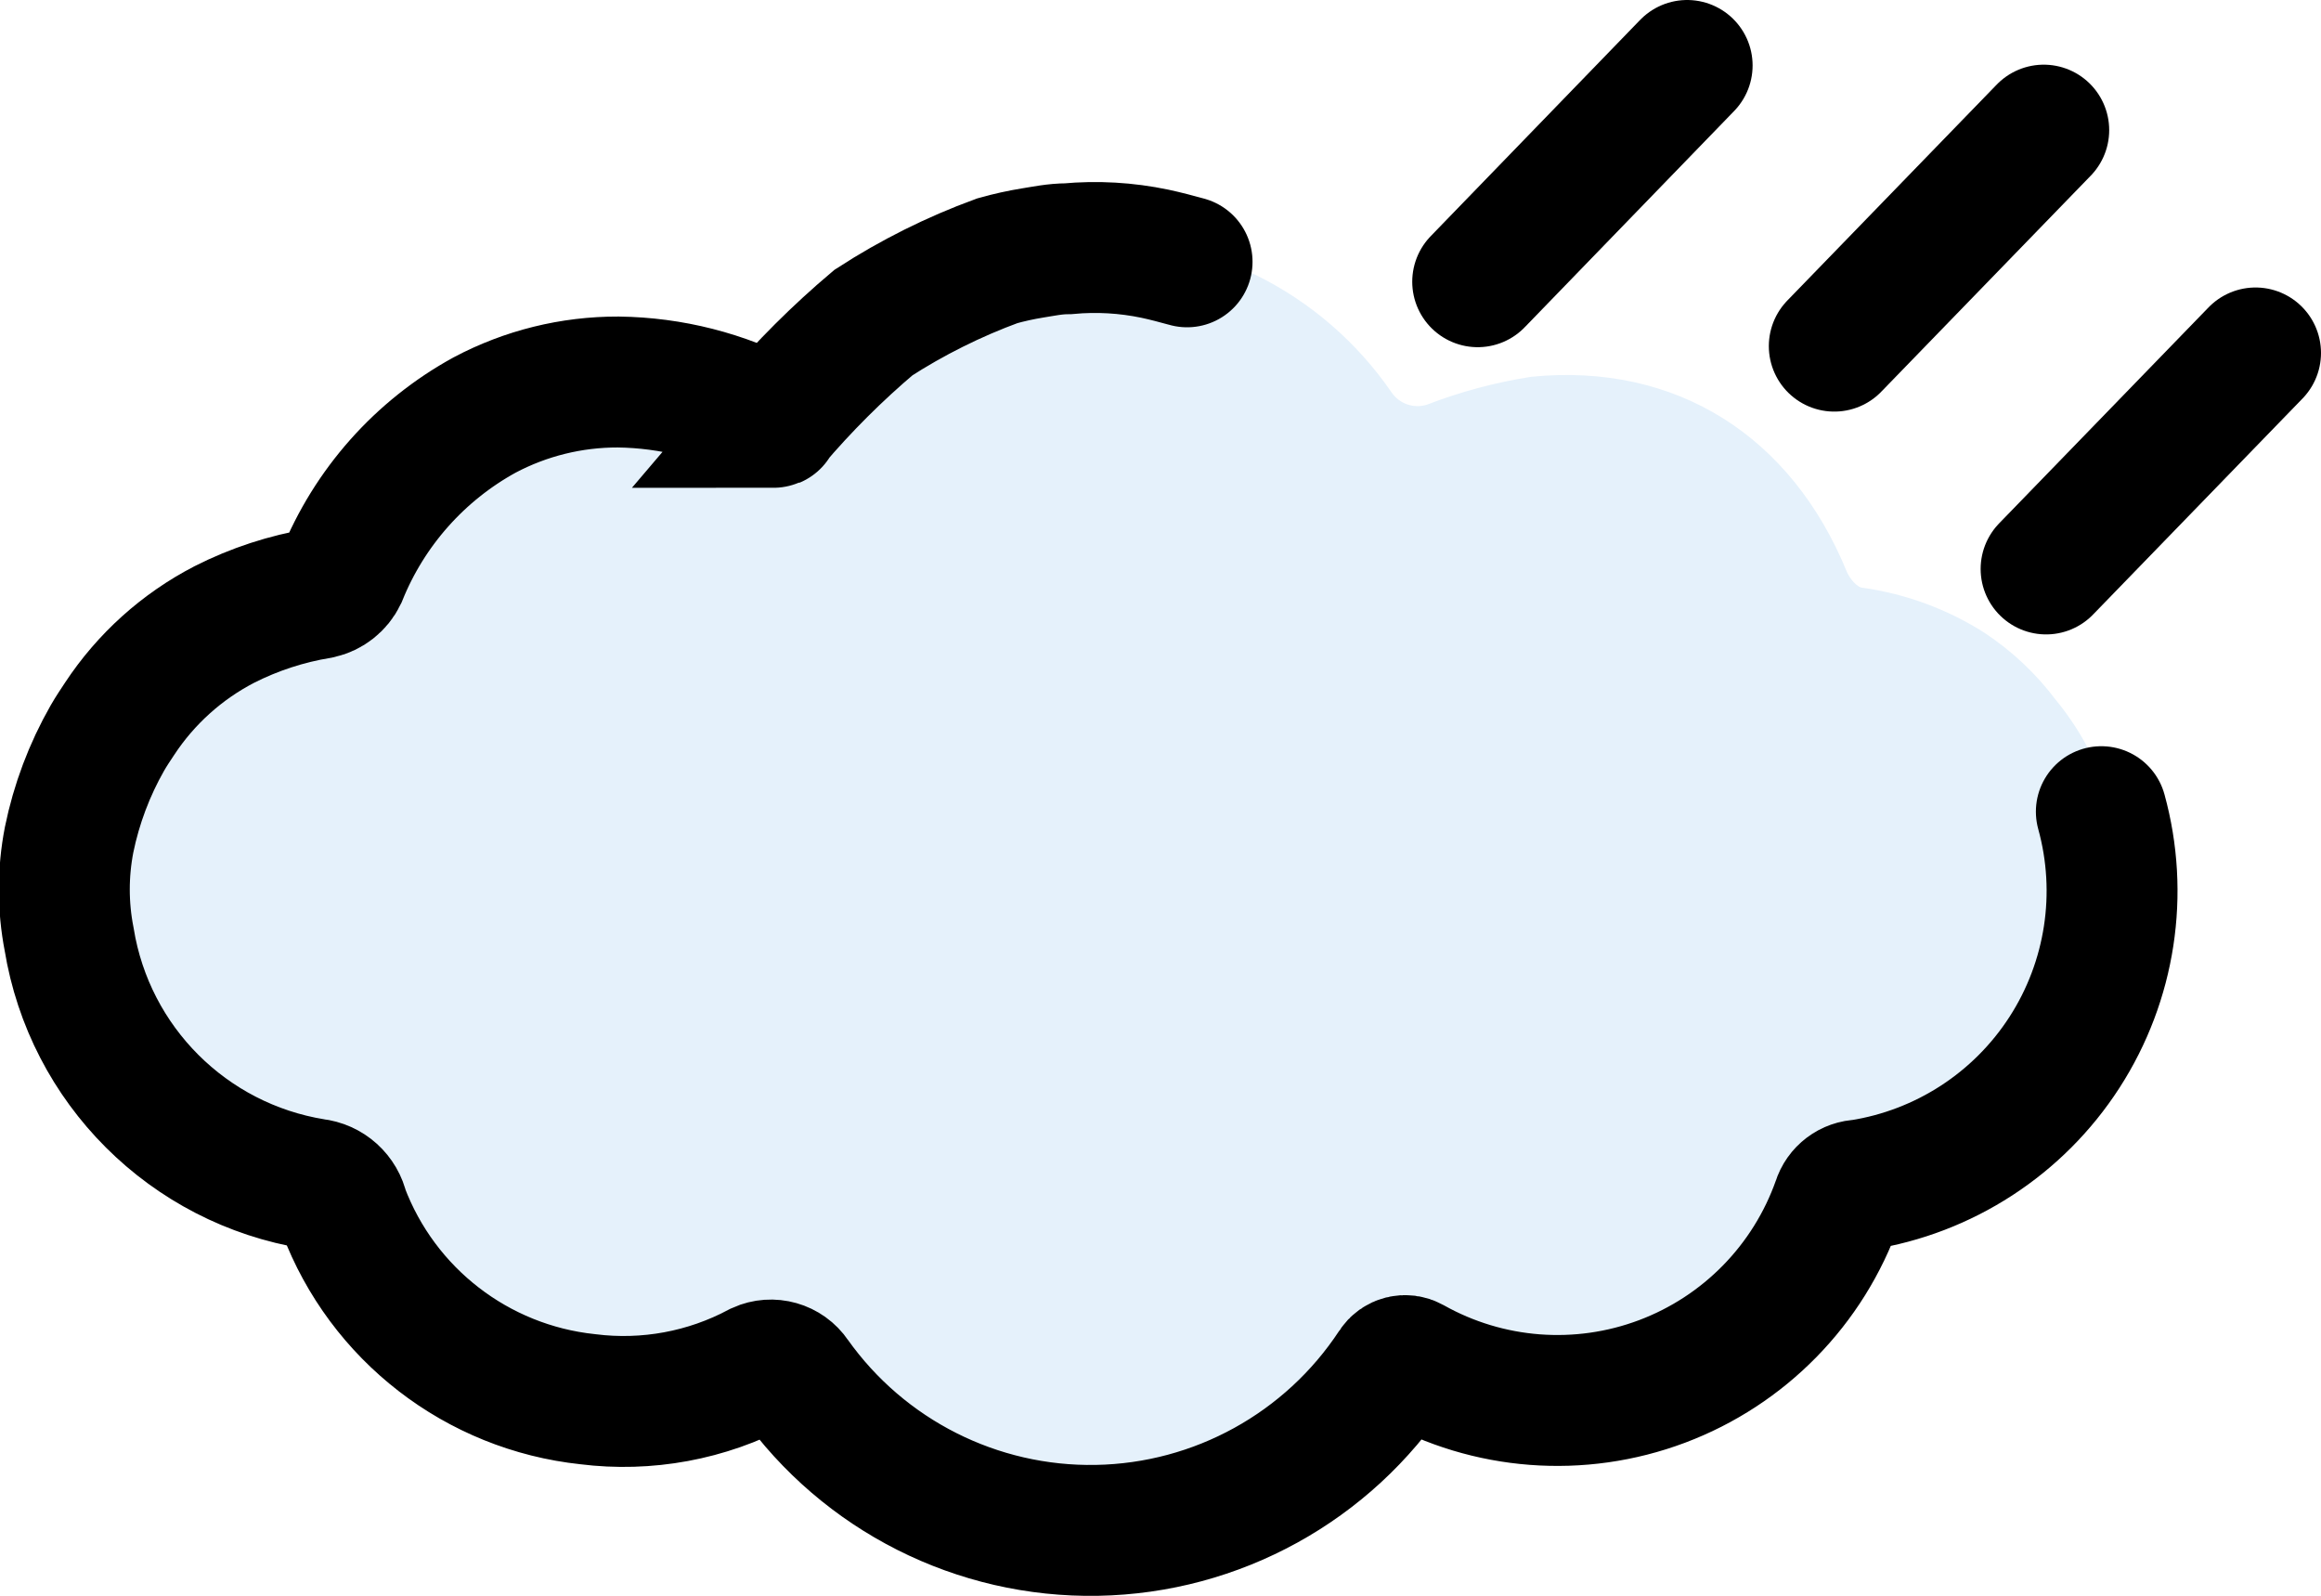
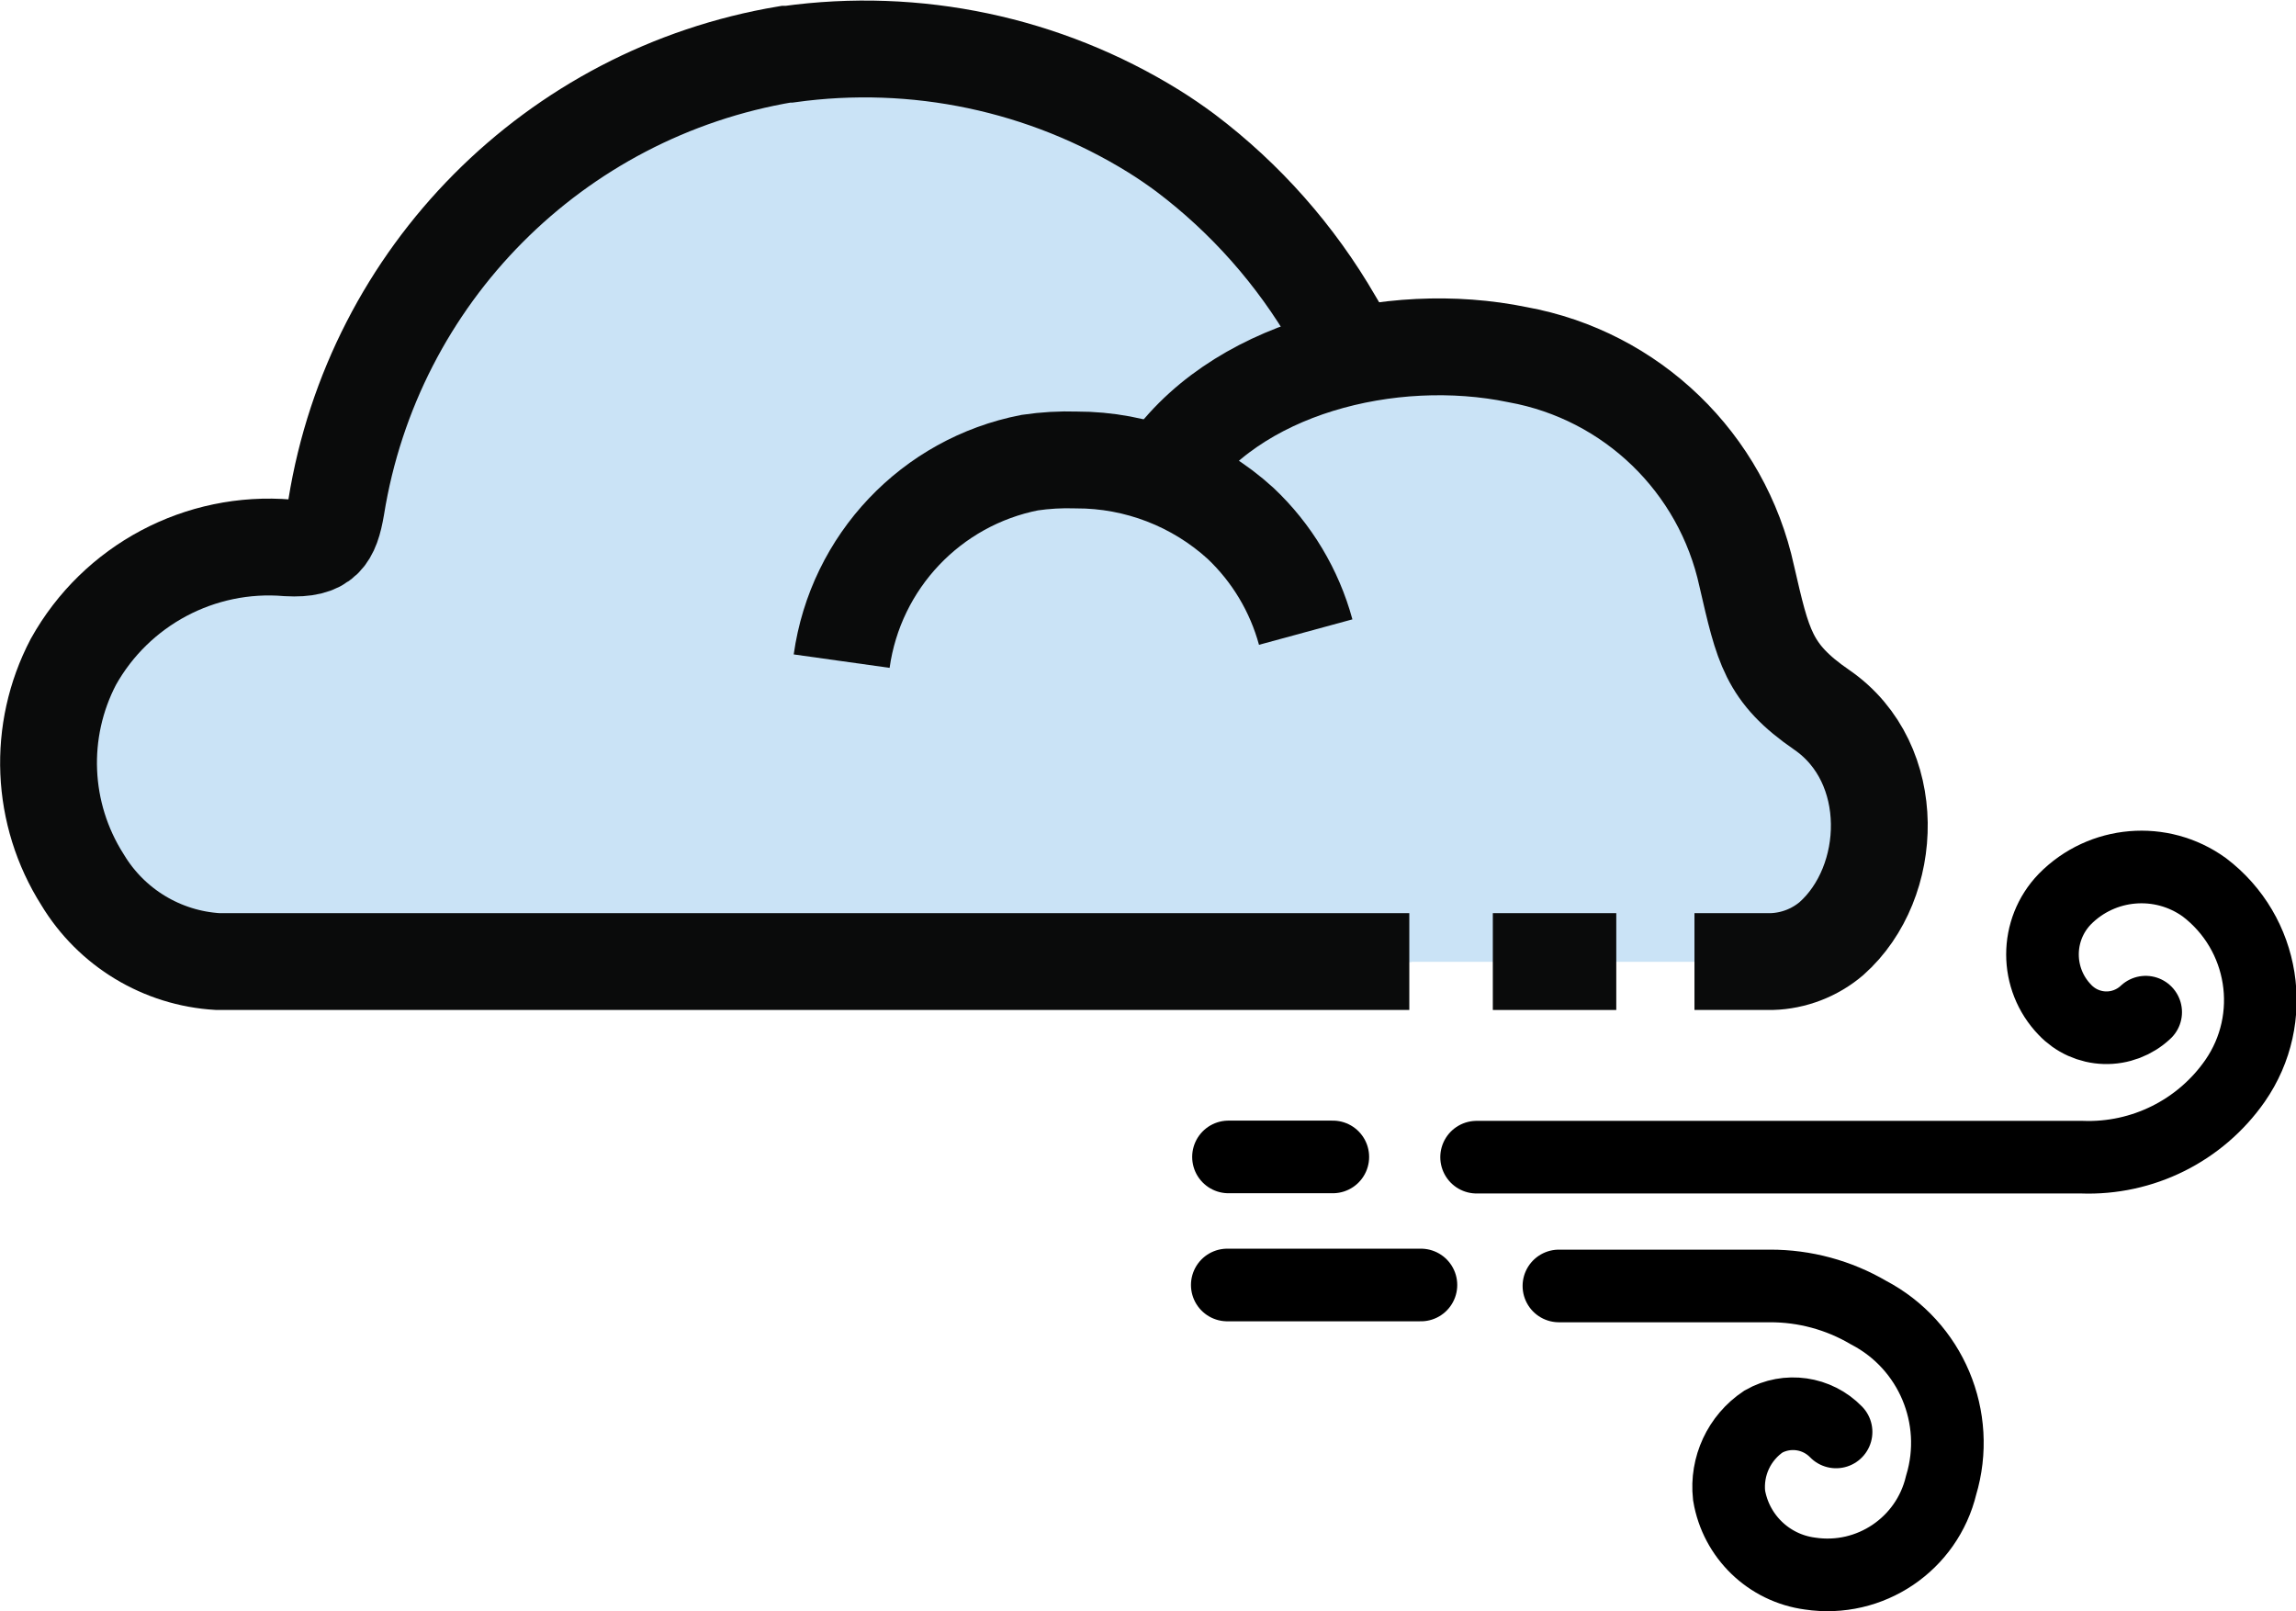
- <svg xmlns="http://www.w3.org/2000/svg" viewBox="0 0 88.65 60.95">
+ <svg xmlns="http://www.w3.org/2000/svg" viewBox="0 0 94.85 66.53">
  <defs>
-     <style>.cls-1{fill:#e5f1fb;}.cls-2{fill:none;stroke:#000;stroke-linecap:round;stroke-miterlimit:10;stroke-width:5px;}</style>
+     <style>.cls-1{fill:#cae3f6;}.cls-2,.cls-3{fill:none;stroke-miterlimit:10;}.cls-2{stroke:#000;stroke-linecap:round;stroke-width:3px;}.cls-3{stroke:#0a0b0b;stroke-width:4px;}</style>
  </defs>
  <g id="Layer_2" data-name="Layer 2">
    <g id="Layer_1-2" data-name="Layer 1">
-       <path class="cls-1" d="M80.66,30.91a11,11,0,0,0-2.14-4.18,11,11,0,0,0-2.72-2.56,11.72,11.72,0,0,0-4.64-1.72c-.23,0-.51-.36-.62-.61-2.11-5.17-6.51-8-12.05-7.45a19.34,19.34,0,0,0-4,1.07A1.2,1.2,0,0,1,53.16,15,13.55,13.55,0,0,0,48,10.52a15.18,15.18,0,0,0-2.31-.9c-.4-.12-.81-.23-1.23-.32a11.32,11.32,0,0,0-3.34-.2c-.5,0-1,.09-1.35.15-.65.11-1.12.22-1.29.27a.66.66,0,0,0-.15.05,23.54,23.54,0,0,0-4.69,2.32,33,33,0,0,0-3.86,3.81l-.11,0a12.52,12.52,0,0,0-5.83-1.52,10.84,10.84,0,0,0-5.14,1.24,12.16,12.16,0,0,0-5.32,5.73,2.44,2.44,0,0,1-1.52,1.18,12.26,12.26,0,0,0-3.19,1.09,10.62,10.62,0,0,0-4,3.59c-.17.25-.33.49-.48.75A13.29,13.29,0,0,0,2.69,31.6a10.26,10.26,0,0,0,0,3.81A11.36,11.36,0,0,0,12,44.82a1.31,1.31,0,0,1,1.11,1,11.26,11.26,0,0,0,9.35,7.3A11.07,11.07,0,0,0,28.93,52a1.12,1.12,0,0,1,1.41.36,14,14,0,0,0,22.74.12,1.12,1.12,0,0,1,1.41-.36,11.39,11.39,0,0,0,15.93-6.3.92.92,0,0,1,.87-.65A11.4,11.4,0,0,0,80.66,30.91Z" />
-       <line class="cls-2" x1="78.15" y1="21.73" x2="86.15" y2="13.48" />
-       <line class="cls-2" x1="70.06" y1="13.22" x2="78.06" y2="4.97" />
-       <line class="cls-2" x1="56.44" y1="10.76" x2="64.44" y2="2.5" />
-       <path class="cls-2" d="M45.34,10c-.4-.11-.81-.22-1.23-.31a11.19,11.19,0,0,0-3.32-.19c-.5,0-.95.1-1.34.16a12.23,12.23,0,0,0-1.36.3,23.74,23.74,0,0,0-4.73,2.36,32.69,32.69,0,0,0-3.82,3.81c.09,0,0,0-.12-.06a12.75,12.75,0,0,0-5.81-1.48,10.82,10.82,0,0,0-5.1,1.26A12.23,12.23,0,0,0,13.05,22a1.23,1.23,0,0,1-.84.66,12.55,12.55,0,0,0-3.64,1.19,10.65,10.65,0,0,0-4,3.6c-.16.24-.32.48-.47.74a13.17,13.17,0,0,0-1.46,3.88,9.94,9.94,0,0,0,0,3.8A11.31,11.31,0,0,0,12,45.22a1.27,1.27,0,0,1,1.11,1,11.25,11.25,0,0,0,9.34,7.22A11,11,0,0,0,29,52.23a1.08,1.08,0,0,1,1.34.38,13.87,13.87,0,0,0,22.9-.41.51.51,0,0,1,.68-.17,11.35,11.35,0,0,0,16.27-6.12.92.92,0,0,1,.86-.65A11.37,11.37,0,0,0,80.26,31" />
+       <path class="cls-1" d="M58.31,39.74H9.59a6.88,6.88,0,0,1-5.53-3.4,9,9,0,0,1,8.39-13.79c1.47.07,1.77-.47,2-1.71A22.53,22.53,0,0,1,32.82,2.08l.11,0A22.24,22.24,0,0,1,47.85,5.27c.44.27.88.58,1.31.9a23.18,23.18,0,0,1,6,7l.71,1.21" />
+       <path class="cls-1" d="M35.09,27.27A9.73,9.73,0,0,1,42.78,19a11.72,11.72,0,0,1,1.9-.15,9.88,9.88,0,0,1,6.72,2.64A9.57,9.57,0,0,1,54.07,26" />
+       <path class="cls-1" d="M48.25,19.49c2.82-4.4,9.31-6,14.48-4.95a11.85,11.85,0,0,1,9.38,9.2c.66,2.9.87,4,3.08,5.56,3.14,2.21,2.92,7.15.38,9.48a3.87,3.87,0,0,1-2.44.95H56.28" />
+       <line class="cls-1" x1="61.72" y1="39.73" x2="66.77" y2="39.73" />
+       <path class="cls-2" d="M58.7,53.08c-2.65,0-5.3,0-8,0" />
+       <path class="cls-2" d="M50.75,47.79c1.43,0,2.87,0,4.31,0" />
+       <path class="cls-2" d="M61,47.8q12.51,0,25,0a7.38,7.38,0,0,0,6.33-3.15,5.85,5.85,0,0,0-1.27-8,4.44,4.44,0,0,0-5.76.49,3.29,3.29,0,0,0,0,4.57,2.36,2.36,0,0,0,3.34.1" />
+       <path class="cls-2" d="M75.85,59.15a2.48,2.48,0,0,0-3-.43,3.25,3.25,0,0,0-1.42,3.05A3.91,3.91,0,0,0,74.77,65a4.83,4.83,0,0,0,5.42-3.65,6.07,6.07,0,0,0-3-7.13,8,8,0,0,0-4.07-1.1H64.4" />
+       <path class="cls-3" d="M58.22,39.72H9a7,7,0,0,1-5.59-3.38,9,9,0,0,1-.38-9,9.25,9.25,0,0,1,8.86-4.71c1.48.08,1.79-.46,2-1.69A22.6,22.6,0,0,1,32.47,2.24h.12A22.69,22.69,0,0,1,47.66,5.42q.66.41,1.32.9a23.26,23.26,0,0,1,6.11,6.91l.71,1.2" />
+       <path class="cls-3" d="M34.77,27.31a9.73,9.73,0,0,1,7.77-8.2A10.79,10.79,0,0,1,44.46,19a10.05,10.05,0,0,1,6.79,2.62,9.68,9.68,0,0,1,2.69,4.49" />
+       <path class="cls-3" d="M48.06,19.57c2.85-4.38,9.4-6,14.63-4.92a11.85,11.85,0,0,1,9.47,9.15c.67,2.89.88,4,3.11,5.53,3.18,2.2,3,7.12.39,9.44a4,4,0,0,1-2.47.95H70" />
+       <line class="cls-3" x1="61.67" y1="39.72" x2="66.77" y2="39.72" />
    </g>
  </g>
</svg>
